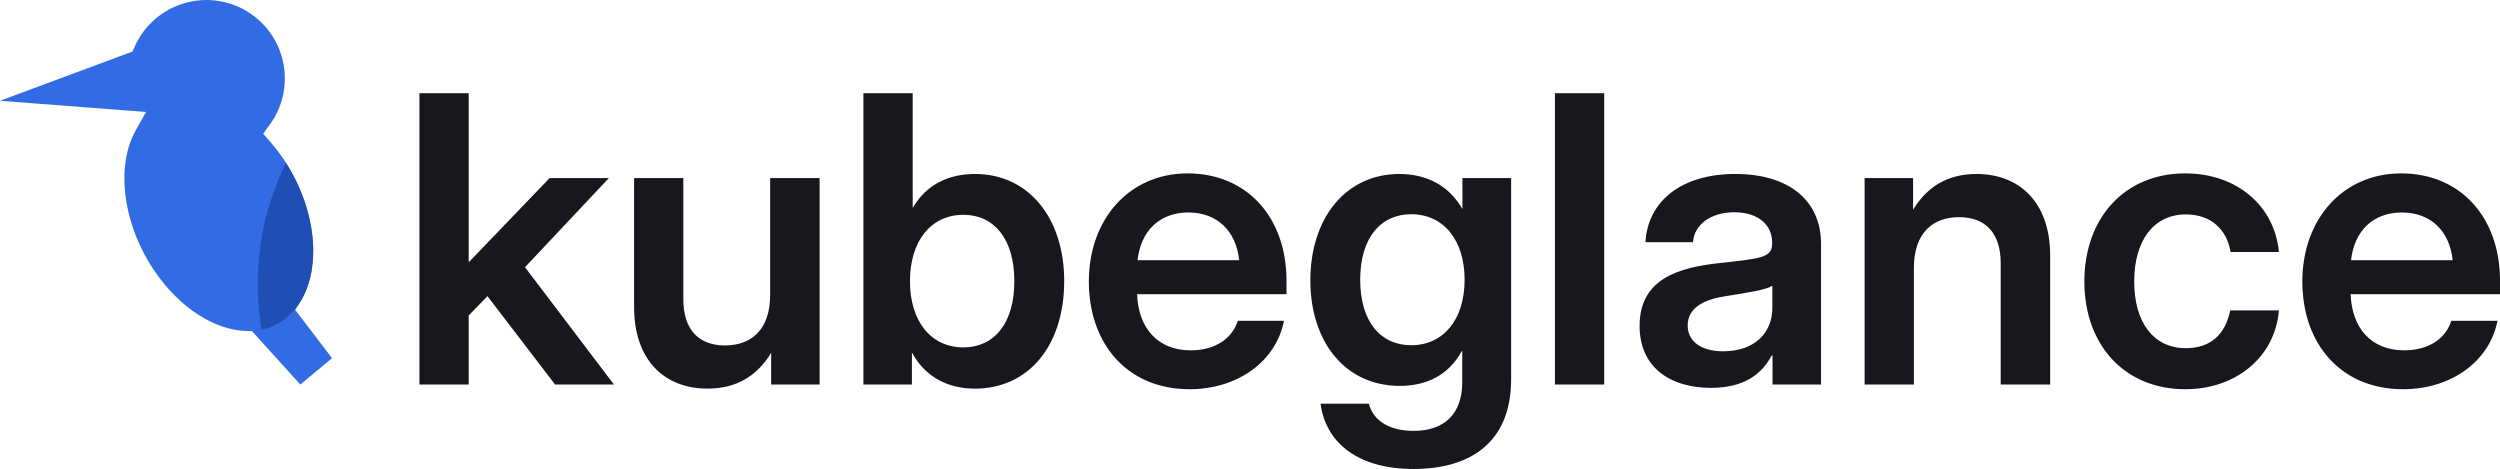
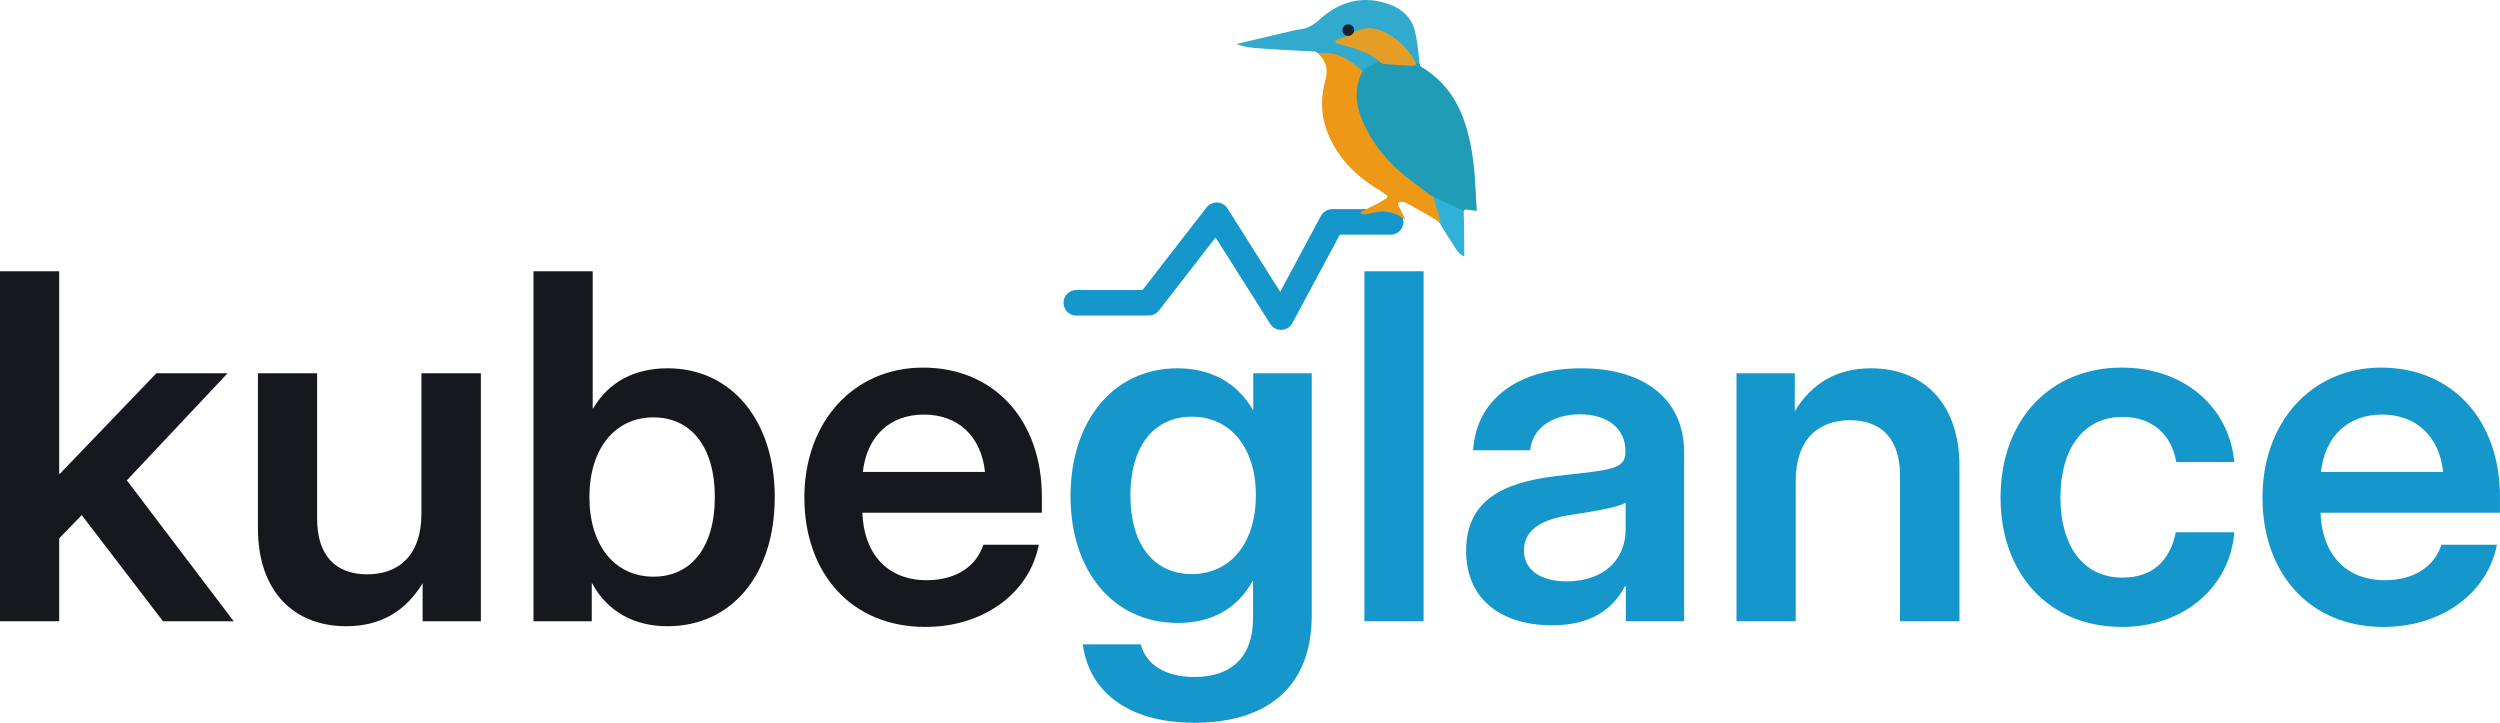
- <svg xmlns="http://www.w3.org/2000/svg" viewBox="-136.46 -132.00 858.20 160.99">
-   <g transform="translate(-152.2984 -138.8276) scale(2.275862)">
-     <path fill="#326ce5" d="M6.96 18.20 L28.99 19.89 L27.45 22.63 L27.13 23.24 L26.85 23.85 L26.67 24.31 L26.44 24.97 L26.30 25.44 L26.17 25.94 L26.01 26.67 L25.89 27.43 L25.80 28.21 L25.74 29.00 L25.72 29.81 L25.73 30.63 L25.78 31.46 L25.89 32.58 L26.02 33.43 L26.18 34.29 L26.37 35.15 L26.60 36.01 L26.85 36.87 L27.14 37.73 L27.46 38.58 L27.81 39.42 L28.19 40.25 L28.60 41.08 L29.04 41.89 L29.50 42.68 L29.99 43.46 L30.50 44.21 L31.03 44.94 L31.77 45.88 L32.55 46.77 L33.36 47.62 L34.20 48.42 L35.06 49.16 L35.95 49.84 L36.85 50.46 L37.76 51.01 L38.69 51.50 L39.62 51.92 L40.55 52.27 L41.26 52.48 L42.17 52.70 L43.08 52.85 L43.78 52.91 L44.97 52.95 L52.26 61.00 L57.04 57.02 L51.48 49.73 L52.24 48.54 L52.46 48.16 L52.69 47.74 L52.98 47.13 L53.25 46.48 L53.48 45.80 L53.69 45.09 L53.86 44.36 L53.99 43.61 L54.09 42.84 L54.16 42.05 L54.20 41.25 L54.20 40.43 L54.16 39.60 L54.09 38.76 L53.99 37.91 L53.85 37.04 L53.62 35.91 L53.40 35.03 L53.07 33.90 L52.78 33.03 L52.35 31.91 L51.98 31.06 L51.46 29.97 L51.03 29.15 L50.43 28.10 L49.94 27.32 L49.42 26.56 L48.89 25.83 L48.33 25.12 L47.77 24.44 L46.65 23.17 L47.82 21.57 L48.34 20.76 L48.61 20.25 L48.87 19.72 L49.09 19.19 L49.29 18.64 L49.47 18.09 L49.61 17.53 L49.74 16.94 L49.82 16.37 L49.90 15.61 L49.92 15.03 L49.92 14.45 L49.89 13.87 L49.82 13.30 L49.74 12.72 L49.61 12.14 L49.47 11.58 L49.29 11.02 L49.03 10.31 L48.79 9.77 L48.52 9.25 L48.24 8.74 L47.83 8.11 L47.47 7.62 L47.11 7.17 L46.60 6.61 L46.19 6.20 L45.75 5.82 L45.30 5.45 L44.67 5.00 L44.17 4.68 L43.49 4.30 L42.81 3.98 L42.09 3.69 L41.52 3.51 L40.79 3.31 L40.03 3.16 L39.44 3.08 L38.66 3.01 L37.91 3.00 L37.13 3.04 L36.54 3.10 L35.78 3.23 L35.04 3.40 L34.30 3.63 L33.75 3.83 L33.20 4.06 L32.52 4.39 L32.00 4.69 L31.36 5.10 L30.88 5.45 L30.30 5.93 L29.86 6.34 L29.33 6.88 L28.95 7.32 L28.58 7.79 L28.15 8.41 L27.85 8.91 L27.56 9.43 L27.32 9.94 L26.94 10.78 Z" />
-     <path fill="#1f4fb5" d="M50.00 27.79 L49.52 28.78 L48.87 30.29 L48.28 31.82 L47.75 33.37 L47.28 34.94 L46.89 36.53 L46.55 38.13 L46.28 39.74 L46.07 41.36 L45.93 42.99 L45.85 44.61 L45.83 46.24 L45.88 47.87 L45.99 49.49 L46.16 51.10 L46.40 52.72 L47.19 52.52 L47.98 52.24 L48.73 51.88 L49.27 51.57 L49.96 51.09 L50.44 50.69 L51.05 50.10 L51.47 49.61 L52.00 48.91 L52.47 48.15 L52.79 47.54 L53.17 46.69 L53.41 46.02 L53.69 45.08 L53.91 44.11 L54.03 43.35 L54.12 42.57 L54.19 41.51 L54.20 40.42 L54.14 39.31 L54.03 38.18 L53.90 37.33 L53.68 36.19 L53.48 35.33 L53.16 34.18 L52.78 33.04 L52.34 31.91 L51.86 30.79 L51.46 29.96 L51.03 29.15 L50.58 28.35 L50.10 27.58 Z" />
+ <svg xmlns="http://www.w3.org/2000/svg" viewBox="7.52 -177.50 714.23 206.49">
+   <path fill="#16181d" d="M7.52 0H24.43V-23.69L30.87 -30.34L54.09 0H74.3L43.76 -40.27L72.55 -70.87H52.21L24.63 -42.15H24.43V-100H7.52ZM106.44 1.41C116.24 1.41 123.42 -2.89 128.26 -10.87V0H144.9V-70.87H127.92V-30.81C127.92 -18.72 121.34 -13.42 112.42 -13.42C103.36 -13.42 98.12 -18.86 98.12 -29.26V-70.87H81.21V-26.58C81.21 -8.39 91.61 1.41 106.44 1.41ZM198.19 1.41C216.71 1.41 228.86 -13.42 228.86 -35.5C228.86 -57.32 216.51 -72.28 198.26 -72.28C189.06 -72.28 181.54 -68.59 176.98 -60.81H176.85V-100H159.93V0H176.58V-10.81H176.71C181.14 -2.62 188.93 1.41 198.19 1.41ZM194.23 -12.75C183.15 -12.75 175.91 -21.68 175.91 -35.5C175.91 -49.26 183.15 -58.26 194.23 -58.26C204.7 -58.26 211.74 -50.13 211.74 -35.5C211.74 -20.81 204.7 -12.75 194.23 -12.75ZM271.88 1.61C288.46 1.61 301.61 -7.99 304.3 -21.88H288.46C286.51 -15.84 280.81 -11.74 272.28 -11.74C260.87 -11.74 254.3 -19.46 253.89 -31.01H305.17V-35.64C305.17 -57.38 291.61 -72.48 271.21 -72.48C251.34 -72.48 237.32 -56.91 237.32 -35.37C237.32 -13.89 250.6 1.61 271.88 1.61ZM254.03 -42.68C255.17 -52.82 261.68 -59.06 271.48 -59.06C281.28 -59.06 287.85 -52.82 288.93 -42.68Z" />
+   <path fill="#1597cc" d="M348.79 28.99C367.99 28.99 382.28 20.13 382.28 -1.81V-70.87H365.57V-60.34H365.5C360.81 -68.46 353.09 -72.28 343.89 -72.28C325.7 -72.28 313.36 -57.32 313.36 -35.77C313.36 -14.43 325.5 0.47 344.03 0.47C353.36 0.47 360.87 -3.29 365.44 -11.61H365.5V-0.81C365.5 10.07 359.4 15.91 348.79 15.91C340.87 15.91 335.03 12.68 333.42 6.58H316.85C318.72 20.34 330.07 28.99 348.79 28.99ZM347.99 -13.49C337.52 -13.49 330.47 -21.48 330.47 -35.97C330.47 -50.4 337.52 -58.46 347.99 -58.46C359.06 -58.46 366.31 -49.6 366.31 -35.97C366.31 -22.35 359.06 -13.49 347.99 -13.49ZM414.23 -100H397.32V0H414.23ZM450.87 1.14C462.42 1.14 468.39 -3.69 471.74 -10H472.01V0H488.66V-48.32C488.66 -63.09 477.72 -72.28 459.26 -72.28C440.74 -72.28 429.19 -62.95 428.39 -48.86H444.7C445.17 -54.83 450.67 -59.13 458.93 -59.13C467.05 -59.13 471.88 -54.83 471.88 -48.79V-48.26C471.88 -43.42 467.38 -43.22 454.23 -41.74C439.6 -40.2 426.38 -36.24 426.38 -20.13C426.38 -5.97 436.78 1.14 450.87 1.14ZM455.03 -11.41C447.65 -11.41 442.89 -14.7 442.89 -20.27C442.89 -26.71 449.06 -29.33 456.31 -30.4C463.29 -31.48 469.87 -32.55 471.95 -33.89V-26.24C471.95 -17.99 466.11 -11.41 455.03 -11.41ZM520.54 -40.07C520.54 -52.15 527.18 -57.45 536.04 -57.45C545.1 -57.45 550.34 -52.01 550.34 -41.61V0H567.32V-44.3C567.32 -62.48 556.85 -72.28 542.01 -72.28C532.28 -72.28 525.1 -67.99 520.27 -60V-70.87H503.62V0H520.54ZM613.69 1.61C631.61 1.61 644.63 -9.93 645.84 -25.44H629.13C627.52 -17.58 622.75 -12.48 613.89 -12.48C602.75 -12.48 596.17 -21.41 596.17 -35.37C596.17 -49.4 602.82 -58.39 613.89 -58.39C622.68 -58.39 627.99 -53.09 629.26 -45.5H645.84C644.36 -61.28 631.48 -72.48 613.69 -72.48C592.95 -72.48 579.06 -57.25 579.06 -35.37C579.06 -13.49 592.95 1.61 613.69 1.61ZM688.46 1.61C705.03 1.61 718.19 -7.99 720.87 -21.88H705.03C703.09 -15.84 697.38 -11.74 688.86 -11.74C677.45 -11.74 670.87 -19.46 670.47 -31.01H721.74V-35.64C721.74 -57.38 708.19 -72.48 687.79 -72.48C667.92 -72.48 653.89 -56.91 653.89 -35.37C653.89 -13.89 667.18 1.61 688.46 1.61ZM670.6 -42.68C671.74 -52.82 678.26 -59.06 688.05 -59.06C697.85 -59.06 704.43 -52.82 705.5 -42.68ZM335.72 -87.35L336.19 -87.38L336.65 -87.47L337.1 -87.62L337.53 -87.83L337.93 -88.1L338.28 -88.41L338.6 -88.76L354.81 -109.65L370.43 -84.95L370.71 -84.56L371.04 -84.22L371.41 -83.92L371.81 -83.67L372.25 -83.48L372.7 -83.34L373.17 -83.27L373.65 -83.25L374.12 -83.3L374.58 -83.41L375.03 -83.58L375.44 -83.8L375.83 -84.08L376.18 -84.4L376.48 -84.77L376.73 -85.17L390.3 -110.45L404.82 -110.45L405.29 -110.48L405.76 -110.57L406.21 -110.73L406.64 -110.94L407.04 -111.2L407.4 -111.52L407.71 -111.88L407.98 -112.27L408.19 -112.7L408.34 -113.16L408.43 -113.62L408.47 -114.1L408.43 -114.58L408.34 -115.04L408.19 -115.5L407.98 -115.92L407.71 -116.32L407.4 -116.68L407.04 -117L406.64 -117.26L406.21 -117.47L405.76 -117.63L405.29 -117.72L404.82 -117.75L388.12 -117.75L387.63 -117.72L387.14 -117.62L386.68 -117.46L386.24 -117.23L385.84 -116.95L385.48 -116.62L385.16 -116.24L384.9 -115.83L373.26 -94.14L358.2 -117.95L357.93 -118.33L357.61 -118.67L357.25 -118.96L356.85 -119.21L356.43 -119.41L355.98 -119.55L355.52 -119.63L355.06 -119.65L354.59 -119.61L354.14 -119.52L353.7 -119.36L353.28 -119.15L352.89 -118.89L352.54 -118.59L352.23 -118.24L333.93 -94.65L315.02 -94.65L314.54 -94.62L314.07 -94.53L313.62 -94.37L313.19 -94.16L312.79 -93.9L312.43 -93.58L312.12 -93.22L311.85 -92.83L311.64 -92.4L311.49 -91.94L311.4 -91.48L311.37 -91L311.4 -90.52L311.49 -90.06L311.64 -89.6L311.85 -89.17L312.12 -88.78L312.43 -88.42L312.79 -88.1L313.19 -87.84L313.62 -87.63L314.07 -87.47L314.54 -87.38L315.02 -87.35Z" />
+   <g transform="translate(354.6366 -181.2914) scale(1.263793)">
+     <path fill="#2fb1da" d="M56.63 50.29 L56.61 50.17 L56.55 50.06 L56.50 50.00 L56.40 49.93 L54.98 49.23 L53.58 48.57 L52.20 47.94 L51.28 47.54 L49.91 46.99 L48.96 46.63 L48.84 46.62 L48.68 46.65 L48.54 46.75 L48.47 46.86 L48.44 46.97 L48.44 47.10 L48.66 47.94 L49.30 50.26 L50.03 52.77 L50.53 53.08 L50.62 53.17 L50.75 53.36 L52.55 56.31 L53.09 57.14 L53.65 57.95 L54.42 59.24 L54.73 59.69 L55.09 60.10 L55.51 60.49 L55.76 60.67 L56.04 60.84 L56.35 61.00 L56.32 54.92 L56.29 52.95 L56.23 50.73 L56.25 50.60 L56.34 50.46 L56.48 50.37 L56.63 50.33 Z" />
+     <path fill="#ee9818" d="M34.11 19.25 L34.13 19.13 L34.12 19.01 L34.08 18.90 L34.01 18.80 L32.82 17.68 L32.01 16.98 L31.59 16.65 L30.70 16.00 L29.79 15.44 L29.31 15.18 L28.82 14.95 L28.31 14.74 L27.78 14.56 L27.24 14.40 L26.68 14.27 L26.20 14.19 L25.50 14.15 L25.03 14.15 L24.34 14.19 L22.90 14.36 L22.82 14.37 L22.71 14.43 L22.62 14.52 L22.56 14.62 L22.56 14.64 L22.79 14.67 L22.93 14.75 L23.31 15.11 L23.66 15.47 L23.97 15.82 L24.24 16.17 L24.46 16.51 L24.67 16.88 L24.86 17.29 L25.00 17.68 L25.10 18.04 L25.17 18.45 L25.22 18.88 L25.23 19.32 L25.20 19.78 L25.14 20.25 L25.04 20.77 L24.62 22.44 L24.41 23.57 L24.27 24.71 L24.20 25.84 L24.20 26.96 L24.27 28.06 L24.40 29.15 L24.61 30.22 L24.88 31.29 L25.20 32.32 L25.60 33.37 L26.05 34.40 L26.57 35.41 L27.13 36.40 L27.76 37.39 L28.43 38.36 L28.87 38.94 L29.33 39.50 L29.79 40.04 L30.76 41.08 L31.79 42.06 L32.32 42.53 L33.42 43.43 L33.99 43.86 L35.15 44.69 L36.34 45.48 L37.32 46.10 L38.13 46.66 L38.82 47.16 L38.90 47.25 L38.95 47.36 L38.97 47.49 L38.94 47.61 L38.91 47.68 L38.83 47.78 L37.86 48.39 L36.82 48.98 L34.95 49.91 L33.96 50.43 L33.23 50.84 L32.74 51.14 L33.19 51.30 L33.53 51.39 L33.85 51.44 L34.15 51.45 L34.36 51.42 L35.04 51.23 L35.62 51.09 L36.20 50.98 L36.76 50.90 L37.33 50.85 L37.88 50.83 L38.43 50.85 L38.97 50.91 L39.51 51.00 L40.04 51.12 L40.56 51.29 L41.07 51.50 L41.58 51.75 L42.07 52.04 L42.56 52.37 L43.03 52.74 L42.37 51.25 L41.41 49.29 L41.37 49.13 L41.39 48.97 L41.44 48.86 L41.53 48.77 L41.63 48.71 L41.75 48.68 L42.14 48.65 L42.59 48.65 L42.79 48.69 L42.94 48.75 L44.35 49.49 L46.09 50.46 L48.64 51.91 L50.53 53.08 L50.62 53.17 L50.80 53.43 L50.91 53.32 L50.96 53.21 L50.98 53.09 L50.96 52.97 L49.37 47.64 L49.12 46.79 L49.06 46.68 L48.62 46.23 L48.04 45.68 L47.11 44.87 L46.55 44.43 L45.06 43.35 L44.15 42.66 L43.26 41.94 L42.39 41.20 L41.56 40.44 L40.74 39.66 L39.96 38.86 L39.21 38.03 L38.48 37.18 L37.79 36.30 L37.12 35.40 L36.49 34.47 L35.90 33.51 L35.33 32.52 L34.81 31.50 L34.31 30.46 L34.02 29.76 L33.75 29.07 L33.51 28.37 L33.30 27.67 L33.13 26.98 L33.00 26.28 L32.90 25.58 L32.85 24.89 L32.83 24.19 L32.86 23.49 L32.94 22.79 L33.06 22.10 L33.24 21.40 L33.46 20.70 L33.75 20.00 Z" />
+     <path fill="#31aacd" d="M29.08 12.32 L30.95 11.60 L31.05 11.53 L31.10 11.46 L31.14 11.39 L31.17 11.28 L31.27 11.25 L31.75 10.95 L32.19 10.73 L32.63 10.54 L33.07 10.40 L33.51 10.29 L33.96 10.22 L34.41 10.18 L34.86 10.18 L35.32 10.22 L35.78 10.28 L36.24 10.38 L36.70 10.50 L37.16 10.66 L37.62 10.84 L38.08 11.05 L39.02 11.56 L39.94 12.16 L40.38 12.48 L41.23 13.18 L42.03 13.94 L42.42 14.35 L43.15 15.22 L43.84 16.15 L44.48 17.16 L44.80 17.69 L44.91 17.82 L45.10 17.95 L45.29 18.05 L45.49 18.12 L45.69 18.17 L45.87 18.18 L46.07 18.16 L46.27 18.11 L46.47 18.02 L46.35 17.89 L46.29 17.74 L45.96 14.69 L45.78 13.27 L45.57 11.87 L45.30 10.49 L45.04 9.48 L44.84 8.93 L44.63 8.43 L44.38 7.94 L44.09 7.46 L43.79 7.03 L43.45 6.62 L43.08 6.23 L42.69 5.86 L42.27 5.52 L41.83 5.20 L41.37 4.90 L40.88 4.63 L40.35 4.37 L39.82 4.14 L39.26 3.93 L38.17 3.59 L37.07 3.32 L35.99 3.13 L34.93 3.03 L33.91 3.00 L32.89 3.05 L31.87 3.17 L30.88 3.37 L29.93 3.64 L28.98 3.98 L28.04 4.39 L27.12 4.87 L26.22 5.41 L25.33 6.03 L24.46 6.70 L23.12 7.86 L22.61 8.26 L22.10 8.60 L21.59 8.89 L21.31 9.04 L20.78 9.26 L20.47 9.37 L19.90 9.52 L18.57 9.74 L17.55 9.95 L4.81 12.95 L5.75 13.27 L6.70 13.51 L7.64 13.69 L8.88 13.84 L11.40 14.02 L15.41 14.27 L19.47 14.49 L22.67 14.65 L22.79 14.67 L22.90 14.72 L23.26 15.05 L24.59 14.99 L25.27 14.98 L25.90 15.01 L26.51 15.09 L27.02 15.21 L27.52 15.35 L28.00 15.52 L28.47 15.71 L28.94 15.93 L29.83 16.42 L30.27 16.69 L31.12 17.28 L32.38 18.26 L33.63 19.31 L33.74 19.37 L33.86 19.41 L33.98 19.40 L34.10 19.36 L37.90 17.38 L38.00 17.31 L38.07 17.21 L38.12 17.10 L38.12 17.01 L38.12 16.93 L38.07 16.81 L38.00 16.71 L37.46 16.18 L36.92 15.72 L36.34 15.28 L35.74 14.89 L35.10 14.52 L34.47 14.20 L33.85 13.91 L33.20 13.65 L32.53 13.40 L31.18 12.97 L29.00 12.35 Z M30.68 10.74 L30.21 10.68 L29.80 10.55 L29.49 10.38 L29.35 10.25 L29.26 10.11 L29.20 9.94 L29.19 9.85 L29.21 9.62 L29.25 9.46 L29.33 9.34 L29.43 9.23 L29.56 9.13 L29.76 9.00 L29.89 8.94 L30.03 8.91 L30.17 8.90 L30.41 8.94 L30.50 8.97 L30.64 9.05 L30.80 9.24 L30.88 9.42 L30.93 9.66 L30.94 10.09 L30.87 10.30 L30.69 10.74 Z" />
+     <path fill="#219cb7" d="M46.23 17.46 L45.72 17.38 L45.17 17.28 L43.82 17.14 L40.71 16.84 L37.88 16.60 L37.76 16.63 L37.23 16.86 L35.96 17.46 L34.22 18.35 L33.71 18.62 L33.61 18.69 L33.53 18.80 L33.13 19.57 L32.80 20.34 L32.53 21.11 L32.33 21.85 L32.17 22.62 L32.08 23.38 L32.03 24.14 L32.03 24.89 L32.08 25.65 L32.18 26.40 L32.32 27.14 L32.50 27.88 L32.71 28.61 L32.96 29.34 L33.24 30.07 L33.55 30.81 L34.06 31.88 L34.59 32.91 L35.17 33.93 L35.80 34.93 L36.44 35.88 L37.13 36.81 L37.83 37.70 L38.57 38.58 L39.35 39.43 L40.15 40.25 L40.98 41.05 L41.84 41.83 L42.72 42.58 L43.63 43.31 L44.57 44.03 L46.23 45.24 L48.51 47.04 L50.91 48.19 L56.24 50.66 L56.29 50.53 L56.37 50.43 L56.48 50.37 L56.64 50.33 L57.80 50.51 L59.19 50.68 L58.73 42.98 L58.53 40.74 L58.26 38.51 L58.01 36.95 L57.72 35.40 L57.38 33.86 L56.99 32.37 L56.54 30.91 L56.03 29.47 L55.45 28.09 L54.80 26.74 L54.07 25.44 L53.24 24.17 L52.33 22.97 L51.33 21.82 L50.22 20.74 L49.00 19.72 L47.69 18.77 L46.42 17.98 L46.37 17.92 L46.31 17.82 L46.27 17.46 Z" />
+     <path fill="#e49d25" d="M30.74 10.76 L30.57 10.86 L29.97 11.10 L27.42 12.03 L27.30 12.14 L27.23 12.29 L27.22 12.45 L27.27 12.60 L27.37 12.72 L27.52 12.80 L30.95 13.77 L32.27 14.19 L33.55 14.68 L34.18 14.96 L34.79 15.26 L35.39 15.60 L35.97 15.96 L36.54 16.37 L37.09 16.82 L37.67 17.35 L37.81 17.42 L41.08 17.69 L42.41 17.77 L43.73 17.83 L45.08 17.84 L45.16 17.83 L45.27 17.77 L45.36 17.69 L45.41 17.62 L45.45 17.50 L45.46 17.42 L45.42 17.26 L45.11 16.68 L44.47 15.66 L43.77 14.68 L43.02 13.79 L42.62 13.36 L42.21 12.95 L41.78 12.55 L40.88 11.81 L39.95 11.16 L39.45 10.85 L38.95 10.56 L38.44 10.30 L37.94 10.07 L37.43 9.87 L36.93 9.70 L36.41 9.57 L35.89 9.47 L35.37 9.40 L34.88 9.38 L34.36 9.39 L33.84 9.44 L33.31 9.54 L32.79 9.69 L32.27 9.88 L31.72 10.14 L31.22 10.43 Z" />
+     <path fill="#1a2131" d="M31.44 9.81 L31.41 9.56 L31.34 9.31 L31.21 9.08 L31.05 8.88 L30.85 8.72 L30.62 8.60 L30.38 8.52 L30.12 8.50 L29.86 8.52 L29.62 8.60 L29.39 8.72 L29.19 8.88 L29.02 9.08 L28.90 9.31 L28.83 9.56 L28.80 9.81 L28.83 10.07 L28.90 10.32 L29.02 10.54 L29.19 10.74 L29.39 10.91 L29.62 11.03 L29.86 11.10 L30.12 11.13 L30.38 11.10 L30.62 11.03 L30.85 10.91 L31.05 10.74 L31.21 10.54 L31.34 10.32 L31.41 10.07 Z" />
  </g>
-   <path fill="#16181d" d="M7.52 0H24.43V-23.69L30.87 -30.34L54.09 0H74.3L43.76 -40.27L72.55 -70.87H52.21L24.63 -42.15H24.43V-100H7.52ZM106.44 1.41C116.24 1.41 123.42 -2.89 128.26 -10.87V0H144.9V-70.87H127.92V-30.81C127.92 -18.72 121.34 -13.42 112.42 -13.42C103.36 -13.42 98.12 -18.86 98.12 -29.26V-70.87H81.21V-26.58C81.21 -8.39 91.61 1.41 106.44 1.41ZM198.19 1.41C216.71 1.41 228.86 -13.42 228.86 -35.5C228.86 -57.32 216.51 -72.28 198.26 -72.28C189.06 -72.28 181.54 -68.59 176.98 -60.81H176.85V-100H159.93V0H176.58V-10.81H176.71C181.14 -2.62 188.93 1.41 198.19 1.41ZM194.23 -12.75C183.15 -12.75 175.91 -21.68 175.91 -35.5C175.91 -49.26 183.15 -58.26 194.23 -58.26C204.7 -58.26 211.74 -50.13 211.74 -35.5C211.74 -20.81 204.7 -12.75 194.23 -12.75ZM271.88 1.61C288.46 1.61 301.61 -7.99 304.3 -21.88H288.46C286.51 -15.84 280.81 -11.74 272.28 -11.74C260.87 -11.74 254.3 -19.46 253.89 -31.01H305.17V-35.64C305.17 -57.38 291.61 -72.48 271.21 -72.48C251.34 -72.48 237.32 -56.91 237.32 -35.37C237.32 -13.89 250.6 1.61 271.88 1.61ZM254.03 -42.68C255.17 -52.82 261.68 -59.06 271.48 -59.06C281.28 -59.06 287.85 -52.82 288.93 -42.68ZM348.79 28.99C367.99 28.99 382.28 20.13 382.28 -1.81V-70.87H365.57V-60.34H365.5C360.81 -68.46 353.09 -72.28 343.89 -72.28C325.7 -72.28 313.36 -57.32 313.36 -35.77C313.36 -14.43 325.5 0.47 344.03 0.47C353.36 0.47 360.87 -3.29 365.44 -11.61H365.5V-0.81C365.5 10.07 359.4 15.91 348.79 15.91C340.87 15.91 335.03 12.68 333.42 6.58H316.85C318.72 20.34 330.07 28.99 348.79 28.99ZM347.99 -13.49C337.52 -13.49 330.47 -21.48 330.47 -35.97C330.47 -50.4 337.52 -58.46 347.99 -58.46C359.06 -58.46 366.31 -49.6 366.31 -35.97C366.31 -22.35 359.06 -13.49 347.99 -13.49ZM414.23 -100H397.32V0H414.23ZM450.87 1.14C462.42 1.14 468.39 -3.69 471.74 -10H472.01V0H488.66V-48.32C488.66 -63.09 477.72 -72.28 459.26 -72.28C440.74 -72.28 429.19 -62.95 428.39 -48.86H444.7C445.17 -54.83 450.67 -59.13 458.93 -59.13C467.05 -59.13 471.88 -54.83 471.88 -48.79V-48.26C471.88 -43.42 467.38 -43.22 454.23 -41.74C439.6 -40.2 426.38 -36.24 426.38 -20.13C426.38 -5.97 436.78 1.14 450.87 1.14ZM455.03 -11.41C447.65 -11.41 442.89 -14.7 442.89 -20.27C442.89 -26.71 449.06 -29.33 456.31 -30.4C463.29 -31.48 469.87 -32.55 471.95 -33.89V-26.24C471.95 -17.99 466.11 -11.41 455.03 -11.41ZM520.54 -40.07C520.54 -52.15 527.18 -57.45 536.04 -57.45C545.1 -57.45 550.34 -52.01 550.34 -41.61V0H567.32V-44.3C567.32 -62.48 556.85 -72.28 542.01 -72.28C532.28 -72.28 525.1 -67.99 520.27 -60V-70.87H503.62V0H520.54ZM613.69 1.61C631.61 1.61 644.63 -9.93 645.84 -25.44H629.13C627.52 -17.58 622.75 -12.48 613.89 -12.48C602.75 -12.48 596.17 -21.41 596.17 -35.37C596.17 -49.4 602.82 -58.39 613.89 -58.39C622.68 -58.39 627.99 -53.09 629.26 -45.5H645.84C644.36 -61.28 631.48 -72.48 613.69 -72.48C592.95 -72.48 579.06 -57.25 579.06 -35.37C579.06 -13.49 592.95 1.61 613.69 1.61ZM688.46 1.61C705.03 1.61 718.19 -7.99 720.87 -21.88H705.03C703.09 -15.84 697.38 -11.74 688.86 -11.74C677.45 -11.74 670.87 -19.46 670.47 -31.01H721.74V-35.64C721.74 -57.38 708.19 -72.48 687.79 -72.48C667.92 -72.48 653.89 -56.91 653.89 -35.37C653.89 -13.89 667.18 1.61 688.46 1.61ZM670.6 -42.68C671.74 -52.82 678.26 -59.06 688.05 -59.06C697.85 -59.06 704.43 -52.82 705.5 -42.68Z" />
</svg>
